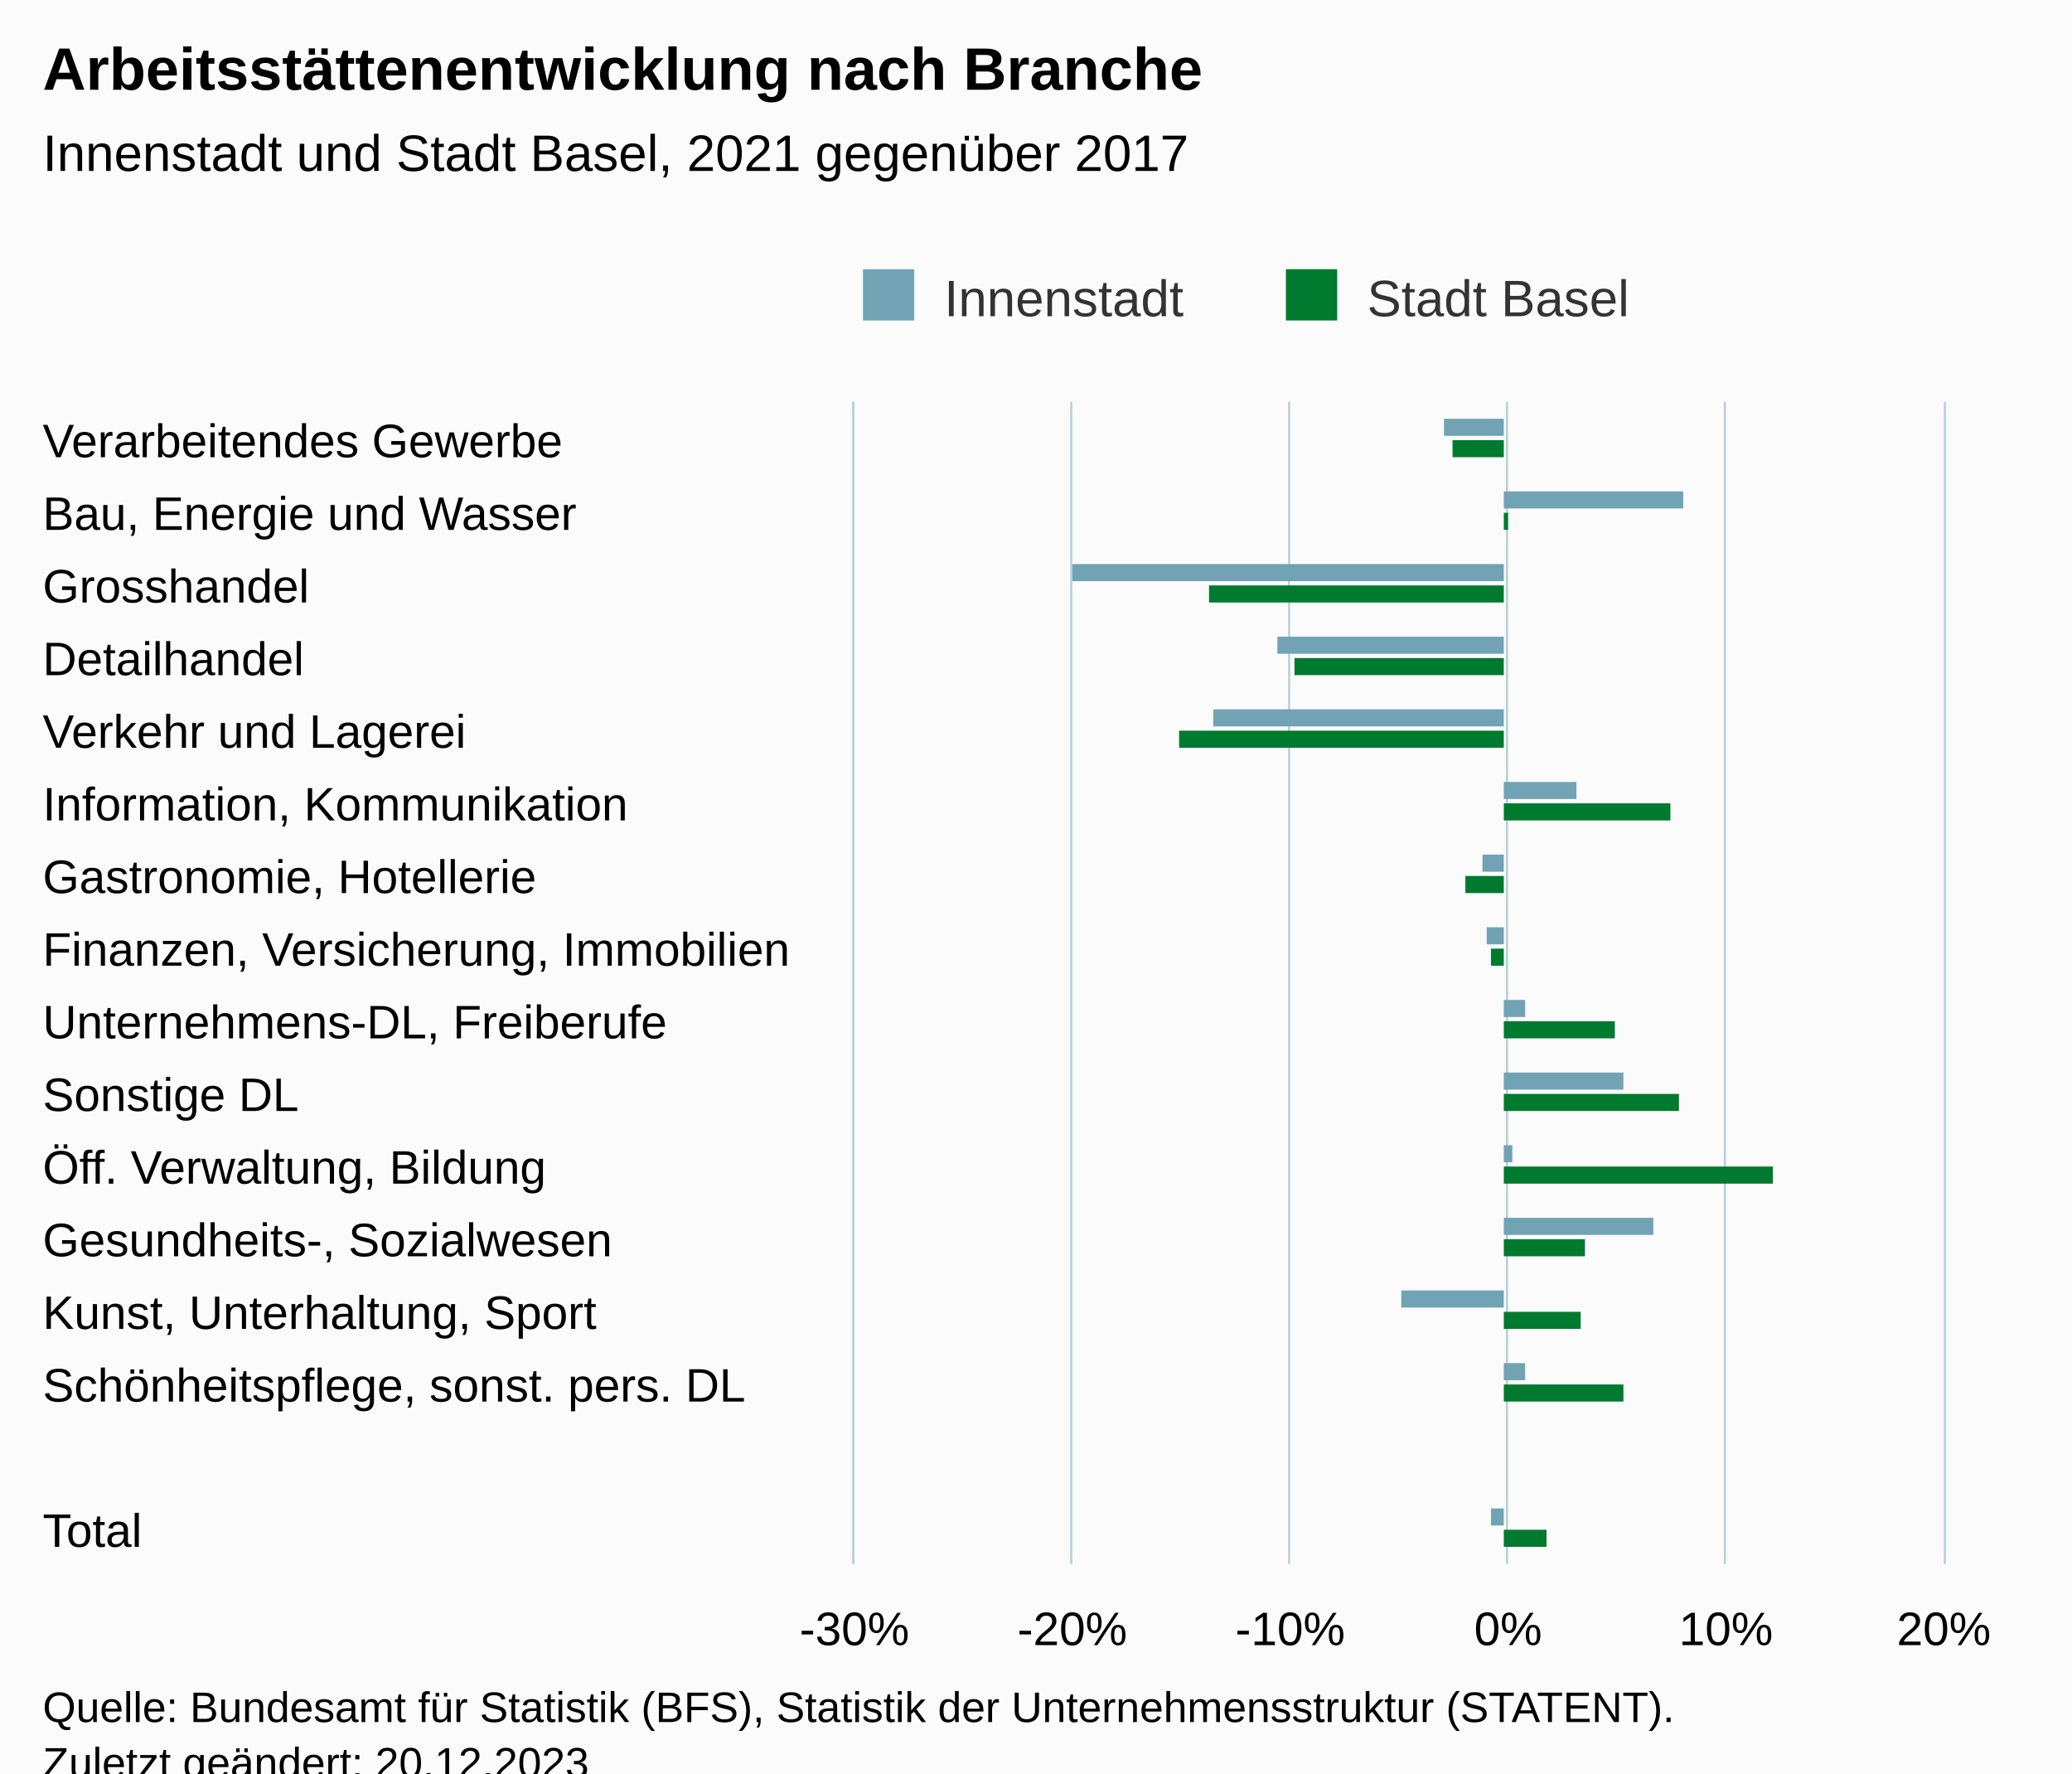
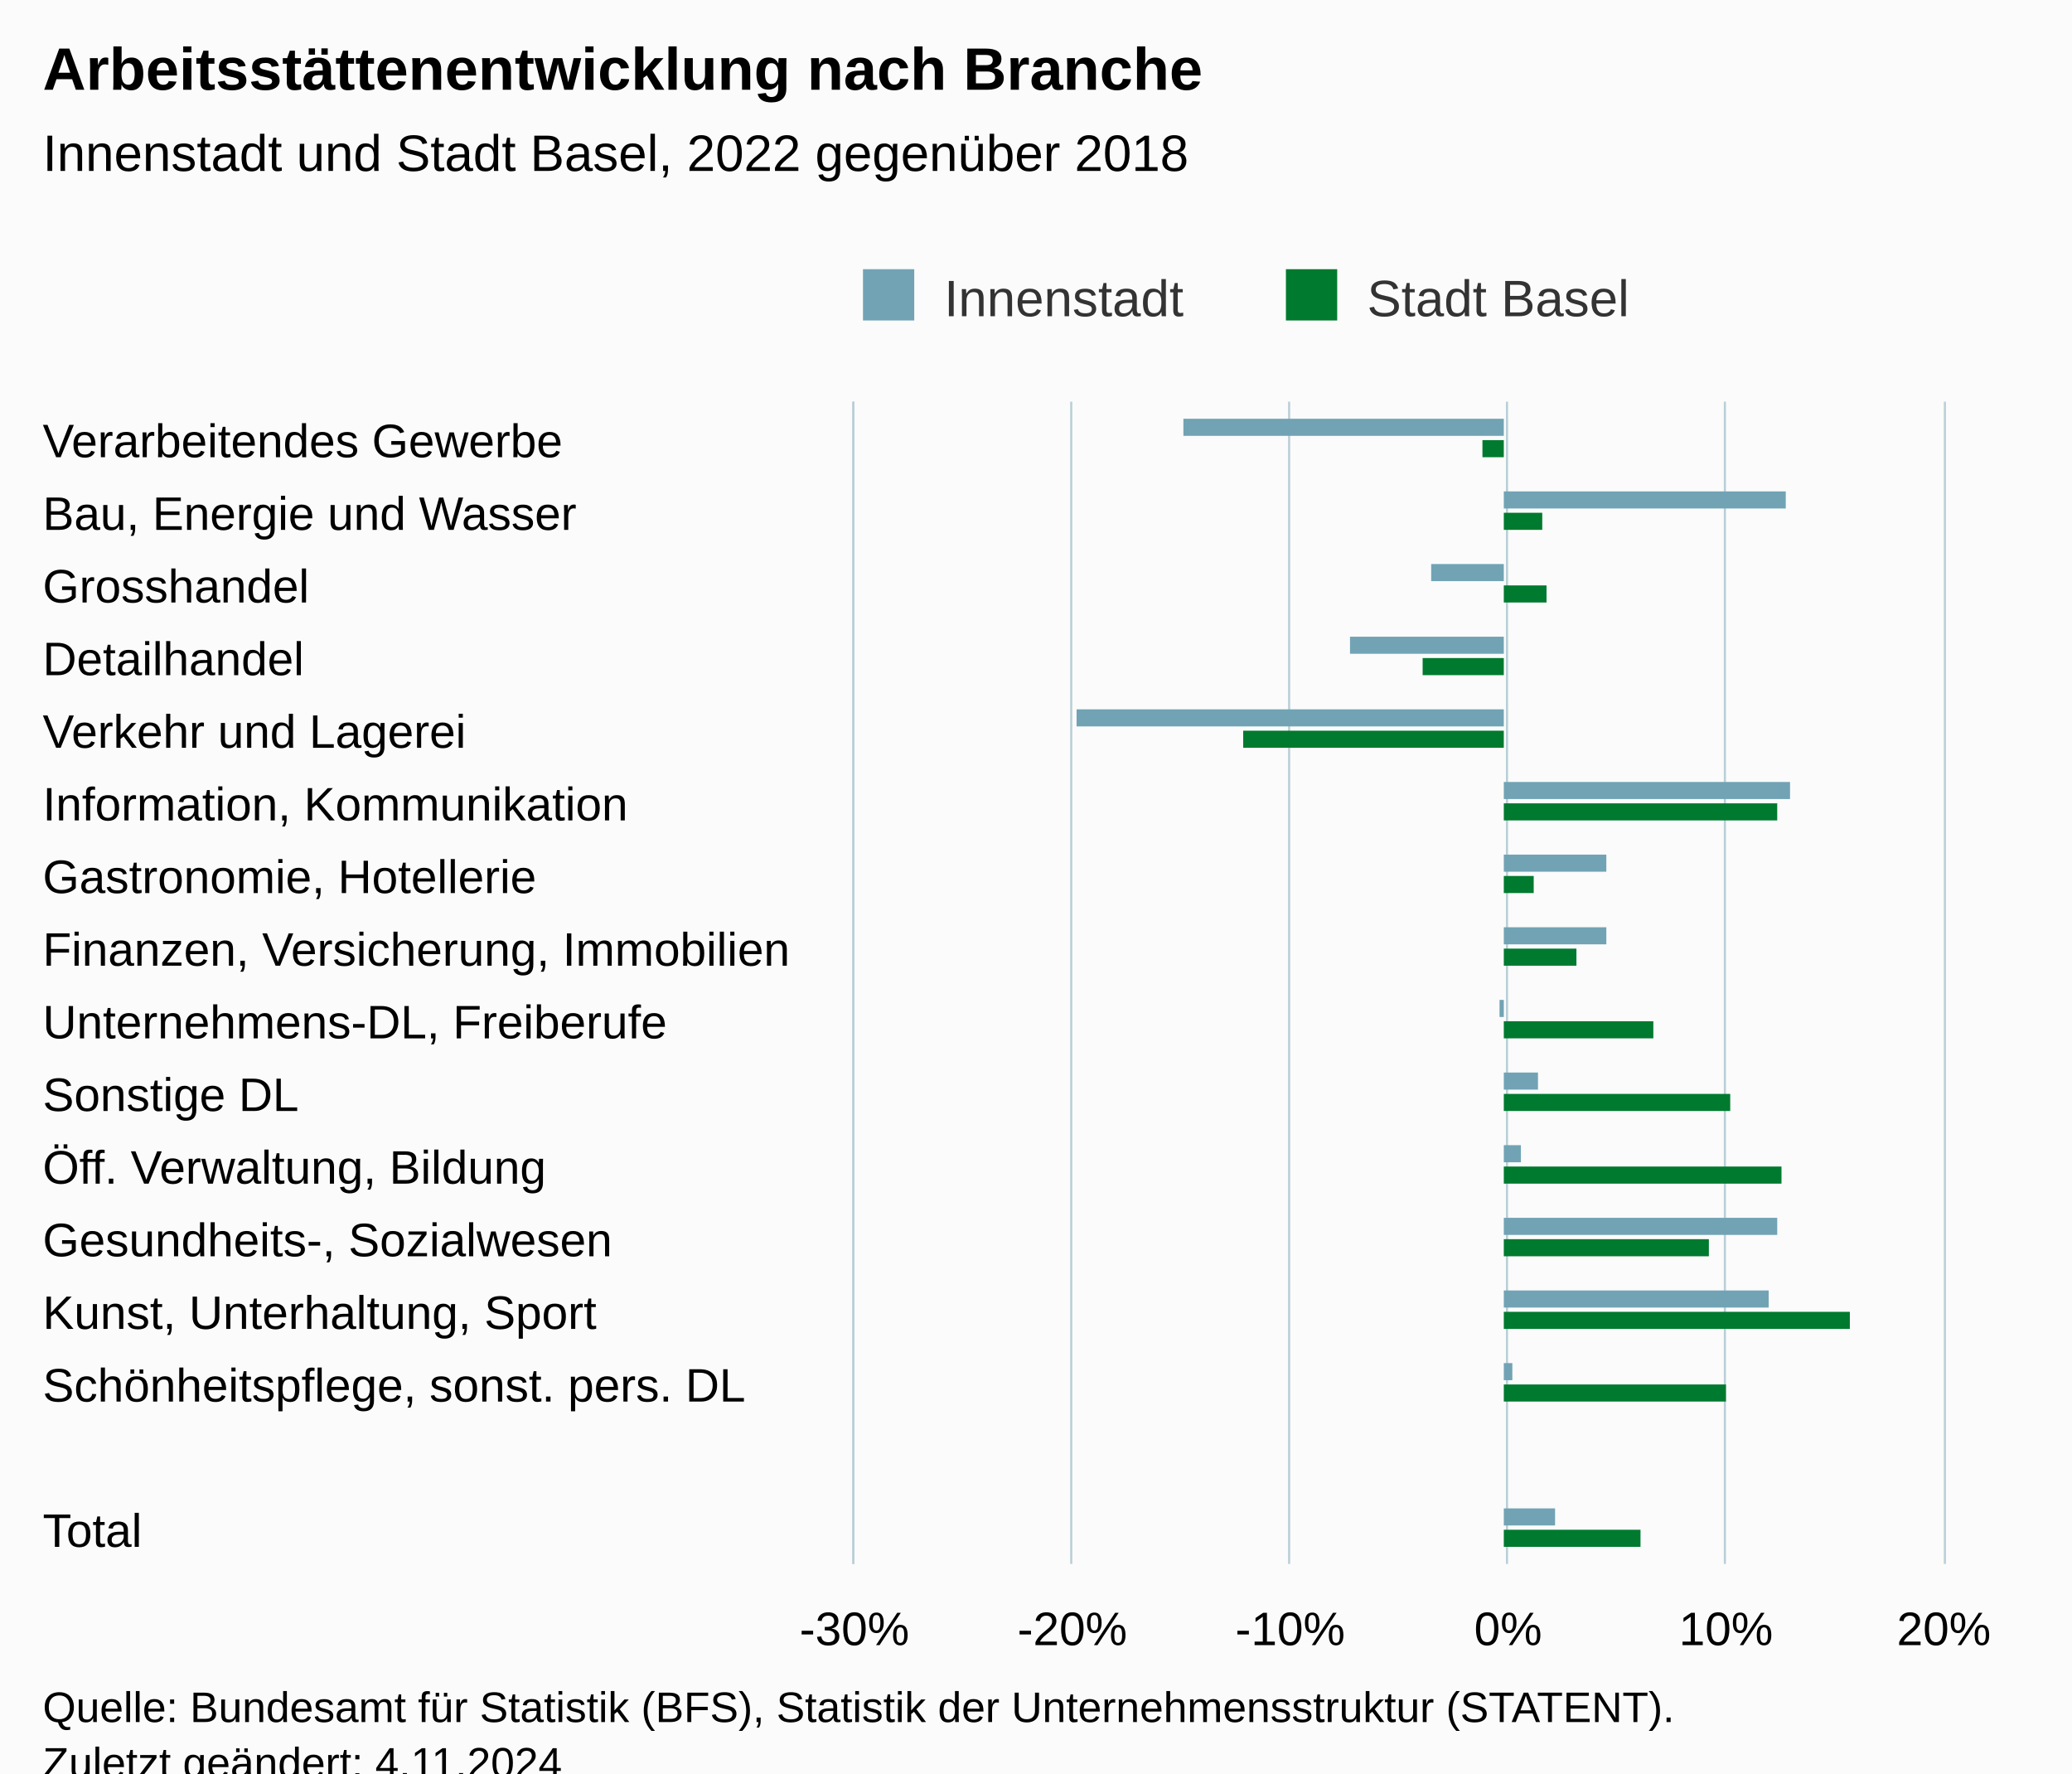
<svg xmlns="http://www.w3.org/2000/svg" version="1.1" class="highcharts-root" style="font-family:Arial;font-size:12px;" viewBox="0 0 485 415">
  <defs>
-     <clipPath id="highcharts-sl4uvrs-39-">
+     <clipPath id="highcharts-osiht04-39-">
      <rect x="0" y="0" width="272" height="255" fill="none" />
    </clipPath>
-     <clipPath id="highcharts-sl4uvrs-56-">
+     <clipPath id="highcharts-osiht04-56-">
      <rect x="0" y="0" width="272" height="255" fill="none" />
    </clipPath>
-     <clipPath id="highcharts-sl4uvrs-73-">
+     <clipPath id="highcharts-osiht04-73-">
      <rect x="200" y="94" width="255" height="272" fill="none" />
    </clipPath>
  </defs>
  <rect fill="#fbfbfb" class="highcharts-background" x="0" y="0" width="485" height="428" rx="0" ry="0" />
  <rect fill="none" class="highcharts-plot-background" x="200" y="94" width="255" height="272" />
  <g class="highcharts-pane-group" data-z-index="0" />
  <g class="highcharts-grid highcharts-xaxis-grid" data-z-index="1">
    <path fill="none" data-z-index="1" class="highcharts-grid-line" d="M 200 111.5 L 455 111.5" opacity="1" />
    <path fill="none" data-z-index="1" class="highcharts-grid-line" d="M 200 128.5 L 455 128.5" opacity="1" />
    <path fill="none" data-z-index="1" class="highcharts-grid-line" d="M 200 145.5 L 455 145.5" opacity="1" />
    <path fill="none" data-z-index="1" class="highcharts-grid-line" d="M 200 162.5 L 455 162.5" opacity="1" />
    <path fill="none" data-z-index="1" class="highcharts-grid-line" d="M 200 179.5 L 455 179.5" opacity="1" />
    <path fill="none" data-z-index="1" class="highcharts-grid-line" d="M 200 196.5 L 455 196.5" opacity="1" />
    <path fill="none" data-z-index="1" class="highcharts-grid-line" d="M 200 213.5 L 455 213.5" opacity="1" />
    <path fill="none" data-z-index="1" class="highcharts-grid-line" d="M 200 230.5 L 455 230.5" opacity="1" />
    <path fill="none" data-z-index="1" class="highcharts-grid-line" d="M 200 247.5 L 455 247.5" opacity="1" />
    <path fill="none" data-z-index="1" class="highcharts-grid-line" d="M 200 264.5 L 455 264.5" opacity="1" />
    <path fill="none" data-z-index="1" class="highcharts-grid-line" d="M 200 281.5 L 455 281.5" opacity="1" />
    <path fill="none" data-z-index="1" class="highcharts-grid-line" d="M 200 298.5 L 455 298.5" opacity="1" />
    <path fill="none" data-z-index="1" class="highcharts-grid-line" d="M 200 315.5 L 455 315.5" opacity="1" />
    <path fill="none" data-z-index="1" class="highcharts-grid-line" d="M 200 332.5 L 455 332.5" opacity="1" />
    <path fill="none" data-z-index="1" class="highcharts-grid-line" d="M 200 349.5 L 455 349.5" opacity="1" />
    <path fill="none" data-z-index="1" class="highcharts-grid-line" d="M 200 366.5 L 455 366.5" opacity="1" />
    <path fill="none" data-z-index="1" class="highcharts-grid-line" d="M 200 94.5 L 455 94.5" opacity="1" />
  </g>
  <g class="highcharts-grid highcharts-yaxis-grid" data-z-index="1">
    <path fill="none" stroke="#B9CFD7" stroke-width="0.5" data-z-index="1" class="highcharts-grid-line" d="M 199.75 94 L 199.75 366" opacity="1" />
    <path fill="none" stroke="#B9CFD7" stroke-width="0.5" data-z-index="1" class="highcharts-grid-line" d="M 250.75 94 L 250.75 366" opacity="1" />
    <path fill="none" stroke="#B9CFD7" stroke-width="0.5" data-z-index="1" class="highcharts-grid-line" d="M 301.75 94 L 301.75 366" opacity="1" />
    <path fill="none" stroke="#B9CFD7" stroke-width="0.5" data-z-index="1" class="highcharts-grid-line" d="M 352.75 94 L 352.75 366" opacity="1" />
    <path fill="none" stroke="#B9CFD7" stroke-width="0.5" data-z-index="1" class="highcharts-grid-line" d="M 403.75 94 L 403.75 366" opacity="1" />
    <path fill="none" stroke="#B9CFD7" stroke-width="0.5" data-z-index="1" class="highcharts-grid-line" d="M 455.25 94 L 455.25 366" opacity="1" />
  </g>
  <rect fill="none" class="highcharts-plot-border" data-z-index="1" x="200" y="94" width="255" height="272" />
  <g class="highcharts-axis highcharts-xaxis" data-z-index="2">
    <path fill="none" class="highcharts-axis-line" stroke="#B9CFD7" stroke-width="0.5" data-z-index="7" d="M 199.75 94 L 199.75 366" />
  </g>
  <g class="highcharts-axis highcharts-yaxis" data-z-index="2">
    <path fill="none" class="highcharts-axis-line" data-z-index="7" d="M 200 366 L 455 366" />
  </g>
  <g class="highcharts-series-group" data-z-index="3">
-     <g class="highcharts-series highcharts-series-0 highcharts-column-series" data-z-index="0.1" opacity="1" transform="translate(455,366) rotate(90) scale(-1,1) scale(1 1)" clip-path="url(#highcharts-sl4uvrs-56-)">
-       <rect x="264" y="103" width="4" height="14" fill="#71a3b5" opacity="1" class="highcharts-point highcharts-negative" />
-       <rect x="247" y="61" width="4" height="42" fill="#71a3b5" opacity="1" class="highcharts-point" />
-       <rect x="230" y="103" width="4" height="101" fill="#71a3b5" opacity="1" class="highcharts-point highcharts-negative" />
-       <rect x="213" y="103" width="4" height="53" fill="#71a3b5" opacity="1" class="highcharts-point highcharts-negative" />
-       <rect x="196" y="103" width="4" height="68" fill="#71a3b5" opacity="1" class="highcharts-point highcharts-negative" />
-       <rect x="179" y="86" width="4" height="17" fill="#71a3b5" opacity="1" class="highcharts-point" />
-       <rect x="162" y="103" width="4" height="5" fill="#71a3b5" opacity="1" class="highcharts-point highcharts-negative" />
-       <rect x="145" y="103" width="4" height="4" fill="#71a3b5" opacity="1" class="highcharts-point highcharts-negative" />
-       <rect x="128" y="98" width="4" height="5" fill="#71a3b5" opacity="1" class="highcharts-point" />
-       <rect x="111" y="75" width="4" height="28" fill="#71a3b5" opacity="1" class="highcharts-point" />
-       <rect x="94" y="101" width="4" height="2" fill="#71a3b5" opacity="1" class="highcharts-point" />
-       <rect x="77" y="68" width="4" height="35" fill="#71a3b5" opacity="1" class="highcharts-point" />
-       <rect x="60" y="103" width="4" height="24" fill="#71a3b5" opacity="1" class="highcharts-point highcharts-negative" />
-       <rect x="43" y="98" width="4" height="5" fill="#71a3b5" opacity="1" class="highcharts-point" />
-       <rect x="9" y="103" width="4" height="3" fill="#71a3b5" opacity="1" class="highcharts-point highcharts-negative" />
+     <g class="highcharts-series highcharts-series-0 highcharts-column-series" data-z-index="0.1" opacity="1" transform="translate(455,366) rotate(90) scale(-1,1) scale(1 1)" clip-path="url(#highcharts-osiht04-56-)">
+       <rect x="264" y="103" width="4" height="75" fill="#71a3b5" opacity="1" class="highcharts-point highcharts-negative" />
+       <rect x="247" y="37" width="4" height="66" fill="#71a3b5" opacity="1" class="highcharts-point" />
+       <rect x="230" y="103" width="4" height="17" fill="#71a3b5" opacity="1" class="highcharts-point highcharts-negative" />
+       <rect x="213" y="103" width="4" height="36" fill="#71a3b5" opacity="1" class="highcharts-point highcharts-negative" />
+       <rect x="196" y="103" width="4" height="100" fill="#71a3b5" opacity="1" class="highcharts-point highcharts-negative" />
+       <rect x="179" y="36" width="4" height="67" fill="#71a3b5" opacity="1" class="highcharts-point" />
+       <rect x="162" y="79" width="4" height="24" fill="#71a3b5" opacity="1" class="highcharts-point" />
+       <rect x="145" y="79" width="4" height="24" fill="#71a3b5" opacity="1" class="highcharts-point" />
+       <rect x="128" y="103" width="4" height="1" fill="#71a3b5" opacity="1" class="highcharts-point highcharts-negative" />
+       <rect x="111" y="95" width="4" height="8" fill="#71a3b5" opacity="1" class="highcharts-point" />
+       <rect x="94" y="99" width="4" height="4" fill="#71a3b5" opacity="1" class="highcharts-point" />
+       <rect x="77" y="39" width="4" height="64" fill="#71a3b5" opacity="1" class="highcharts-point" />
+       <rect x="60" y="41" width="4" height="62" fill="#71a3b5" opacity="1" class="highcharts-point" />
+       <rect x="43" y="101" width="4" height="2" fill="#71a3b5" opacity="1" class="highcharts-point" />
+       <rect x="9" y="91" width="4" height="12" fill="#71a3b5" opacity="1" class="highcharts-point" />
    </g>
    <g class="highcharts-markers highcharts-series-0 highcharts-column-series" data-z-index="0.1" opacity="1" transform="translate(455,366) rotate(90) scale(-1,1) scale(1 1)" clip-path="none" />
-     <g class="highcharts-series highcharts-series-1 highcharts-column-series" data-z-index="0.1" opacity="1" transform="translate(455,366) rotate(90) scale(-1,1) scale(1 1)" clip-path="url(#highcharts-sl4uvrs-56-)">
-       <rect x="259" y="103" width="4" height="12" fill="#007A2F" opacity="1" class="highcharts-point highcharts-negative" />
-       <rect x="242" y="102" width="4" height="1" fill="#007A2F" opacity="1" class="highcharts-point" />
-       <rect x="225" y="103" width="4" height="69" fill="#007A2F" opacity="1" class="highcharts-point highcharts-negative" />
-       <rect x="208" y="103" width="4" height="49" fill="#007A2F" opacity="1" class="highcharts-point highcharts-negative" />
-       <rect x="191" y="103" width="4" height="76" fill="#007A2F" opacity="1" class="highcharts-point highcharts-negative" />
-       <rect x="174" y="64" width="4" height="39" fill="#007A2F" opacity="1" class="highcharts-point" />
-       <rect x="157" y="103" width="4" height="9" fill="#007A2F" opacity="1" class="highcharts-point highcharts-negative" />
-       <rect x="140" y="103" width="4" height="3" fill="#007A2F" opacity="1" class="highcharts-point highcharts-negative" />
-       <rect x="123" y="77" width="4" height="26" fill="#007A2F" opacity="1" class="highcharts-point" />
-       <rect x="106" y="62" width="4" height="41" fill="#007A2F" opacity="1" class="highcharts-point" />
-       <rect x="89" y="40" width="4" height="63" fill="#007A2F" opacity="1" class="highcharts-point" />
-       <rect x="72" y="84" width="4" height="19" fill="#007A2F" opacity="1" class="highcharts-point" />
-       <rect x="55" y="85" width="4" height="18" fill="#007A2F" opacity="1" class="highcharts-point" />
-       <rect x="38" y="75" width="4" height="28" fill="#007A2F" opacity="1" class="highcharts-point" />
-       <rect x="4" y="93" width="4" height="10" fill="#007A2F" opacity="1" class="highcharts-point" />
+     <g class="highcharts-series highcharts-series-1 highcharts-column-series" data-z-index="0.1" opacity="1" transform="translate(455,366) rotate(90) scale(-1,1) scale(1 1)" clip-path="url(#highcharts-osiht04-56-)">
+       <rect x="259" y="103" width="4" height="5" fill="#007A2F" opacity="1" class="highcharts-point highcharts-negative" />
+       <rect x="242" y="94" width="4" height="9" fill="#007A2F" opacity="1" class="highcharts-point" />
+       <rect x="225" y="93" width="4" height="10" fill="#007A2F" opacity="1" class="highcharts-point" />
+       <rect x="208" y="103" width="4" height="19" fill="#007A2F" opacity="1" class="highcharts-point highcharts-negative" />
+       <rect x="191" y="103" width="4" height="61" fill="#007A2F" opacity="1" class="highcharts-point highcharts-negative" />
+       <rect x="174" y="39" width="4" height="64" fill="#007A2F" opacity="1" class="highcharts-point" />
+       <rect x="157" y="96" width="4" height="7" fill="#007A2F" opacity="1" class="highcharts-point" />
+       <rect x="140" y="86" width="4" height="17" fill="#007A2F" opacity="1" class="highcharts-point" />
+       <rect x="123" y="68" width="4" height="35" fill="#007A2F" opacity="1" class="highcharts-point" />
+       <rect x="106" y="50" width="4" height="53" fill="#007A2F" opacity="1" class="highcharts-point" />
+       <rect x="89" y="38" width="4" height="65" fill="#007A2F" opacity="1" class="highcharts-point" />
+       <rect x="72" y="55" width="4" height="48" fill="#007A2F" opacity="1" class="highcharts-point" />
+       <rect x="55" y="22" width="4" height="81" fill="#007A2F" opacity="1" class="highcharts-point" />
+       <rect x="38" y="51" width="4" height="52" fill="#007A2F" opacity="1" class="highcharts-point" />
+       <rect x="4" y="71" width="4" height="32" fill="#007A2F" opacity="1" class="highcharts-point" />
    </g>
    <g class="highcharts-markers highcharts-series-1 highcharts-column-series" data-z-index="0.1" opacity="1" transform="translate(455,366) rotate(90) scale(-1,1) scale(1 1)" clip-path="none" />
  </g>
  <text x="10" text-anchor="start" class="highcharts-title" data-z-index="4" style="color:#000000;font-size:14px;font-weight:bold;fill:#000000;" y="21">
    <tspan>Arbeitsstättenentwicklung nach Branche</tspan>
  </text>
  <text x="10" text-anchor="start" class="highcharts-subtitle" data-z-index="4" style="color:#000000;font-size:12px;font-weight:normal;fill:#000000;" y="40">
-     <tspan>Innenstadt und Stadt Basel, 2021 gegenüber 2017</tspan>
+     <tspan>Innenstadt und Stadt Basel, 2022 gegenüber 2018</tspan>
  </text>
  <text x="10" text-anchor="start" class="highcharts-caption" data-z-index="4" style="color:#666666;fill:#666666;" y="400" />
  <g class="highcharts-legend" data-z-index="7" transform="translate(192,56)">
    <rect fill="none" class="highcharts-legend-box" rx="0" ry="0" x="0" y="0" width="199" height="26" visibility="visible" />
    <g data-z-index="1">
      <g>
        <g class="highcharts-legend-item highcharts-column-series highcharts-color-undefined highcharts-series-0" data-z-index="1" transform="translate(8,3)">
          <text x="21" style="color:#333333;cursor:pointer;font-size:12px;font-weight:normal;fill:#333333;" text-anchor="start" data-z-index="2" y="15">
            <tspan>Innenstadt</tspan>
          </text>
          <rect x="2" y="4" width="12" height="12" fill="#71a3b5" class="highcharts-point" data-z-index="3" />
        </g>
        <g class="highcharts-legend-item highcharts-column-series highcharts-color-undefined highcharts-series-1" data-z-index="1" transform="translate(107,3)">
          <text x="21" y="15" style="color:#333333;cursor:pointer;font-size:12px;font-weight:normal;fill:#333333;" text-anchor="start" data-z-index="2">
            <tspan>Stadt Basel</tspan>
          </text>
          <rect x="2" y="4" width="12" height="12" fill="#007A2F" class="highcharts-point" data-z-index="3" />
        </g>
      </g>
    </g>
  </g>
  <g class="highcharts-axis-labels highcharts-xaxis-labels" data-z-index="7">
    <text x="10" style="color:#000000;cursor:default;font-size:11px;fill:#000000;" transform="translate(0,0)" y="107" opacity="1">
      <tspan>Verarbeitendes Gewerbe</tspan>
    </text>
    <text x="10" style="color:#000000;cursor:default;font-size:11px;fill:#000000;" transform="translate(0,0)" y="124" opacity="1">
      <tspan>Bau, Energie und Wasser</tspan>
    </text>
    <text x="10" style="color:#000000;cursor:default;font-size:11px;fill:#000000;" transform="translate(0,0)" y="141" opacity="1">Grosshandel</text>
    <text x="10" style="color:#000000;cursor:default;font-size:11px;fill:#000000;" transform="translate(0,0)" y="158" opacity="1">Detailhandel</text>
    <text x="10" style="color:#000000;cursor:default;font-size:11px;fill:#000000;" transform="translate(0,0)" y="175" opacity="1">
      <tspan>Verkehr und Lagerei</tspan>
    </text>
    <text x="10" style="color:#000000;cursor:default;font-size:11px;fill:#000000;" transform="translate(0,0)" y="192" opacity="1">
      <tspan>Information, Kommunikation</tspan>
    </text>
    <text x="10" style="color:#000000;cursor:default;font-size:11px;fill:#000000;" transform="translate(0,0)" y="209" opacity="1">
      <tspan>Gastronomie, Hotellerie</tspan>
    </text>
    <text x="10" style="color:#000000;cursor:default;font-size:11px;fill:#000000;" transform="translate(0,0)" y="226" opacity="1">
      <tspan>Finanzen, Versicherung, Immobilien</tspan>
    </text>
    <text x="10" style="color:#000000;cursor:default;font-size:11px;fill:#000000;" transform="translate(0,0)" y="243" opacity="1">
      <tspan>Unternehmens-DL, Freiberufe</tspan>
    </text>
    <text x="10" style="color:#000000;cursor:default;font-size:11px;fill:#000000;" transform="translate(0,0)" y="260" opacity="1">
      <tspan>Sonstige DL</tspan>
    </text>
    <text x="10" style="color:#000000;cursor:default;font-size:11px;fill:#000000;" transform="translate(0,0)" y="277" opacity="1">
      <tspan>Öff. Verwaltung, Bildung</tspan>
    </text>
    <text x="10" style="color:#000000;cursor:default;font-size:11px;fill:#000000;" transform="translate(0,0)" y="294" opacity="1">
      <tspan>Gesundheits-, Sozialwesen</tspan>
    </text>
    <text x="10" style="color:#000000;cursor:default;font-size:11px;fill:#000000;" transform="translate(0,0)" y="311" opacity="1">
      <tspan>Kunst, Unterhaltung, Sport</tspan>
    </text>
    <text x="10" style="color:#000000;cursor:default;font-size:11px;fill:#000000;" transform="translate(0,0)" y="328" opacity="1">
      <tspan>Schönheitspflege, sonst. pers. DL</tspan>
    </text>
    <text x="10" style="color:#000000;cursor:default;font-size:11px;fill:#000000;" transform="translate(0,0)" y="352" opacity="1" />
    <text x="10" style="color:#000000;cursor:default;font-size:11px;fill:#000000;" transform="translate(0,0)" y="362" opacity="1">Total</text>
  </g>
  <g class="highcharts-axis-labels highcharts-yaxis-labels" data-z-index="7">
    <text x="200" style="color:#000000;cursor:default;font-size:11px;fill:#000000;" text-anchor="middle" transform="translate(0,0)" y="385" opacity="1">-30%</text>
    <text x="251" style="color:#000000;cursor:default;font-size:11px;fill:#000000;" text-anchor="middle" transform="translate(0,0)" y="385" opacity="1">-20%</text>
    <text x="302" style="color:#000000;cursor:default;font-size:11px;fill:#000000;" text-anchor="middle" transform="translate(0,0)" y="385" opacity="1">-10%</text>
    <text x="353" style="color:#000000;cursor:default;font-size:11px;fill:#000000;" text-anchor="middle" transform="translate(0,0)" y="385" opacity="1">0%</text>
    <text x="404" style="color:#000000;cursor:default;font-size:11px;fill:#000000;" text-anchor="middle" transform="translate(0,0)" y="385" opacity="1">10%</text>
    <text x="455" style="color:#000000;cursor:default;font-size:11px;fill:#000000;" text-anchor="middle" transform="translate(0,0)" y="385" opacity="1">20%</text>
  </g>
  <text x="10" class="highcharts-credits" text-anchor="start" data-z-index="8" style="cursor:default;color:#000000;font-size:10px;fill:#000000;" y="403">
    <tspan>Quelle: Bundesamt für Statistik (BFS), Statistik der Unternehmensstruktur (STATENT).</tspan>
-     <tspan x="10" dy="13">Zuletzt geändert: 20.12.2023</tspan>
+     <tspan x="10" dy="13">Zuletzt geändert: 4.11.2024</tspan>
  </text>
-   <g class="highcharts-control-points" data-z-index="99" clip-path="url(#highcharts-sl4uvrs-73-)" />
+   <g class="highcharts-control-points" data-z-index="99" clip-path="url(#highcharts-osiht04-73-)" />
</svg>
